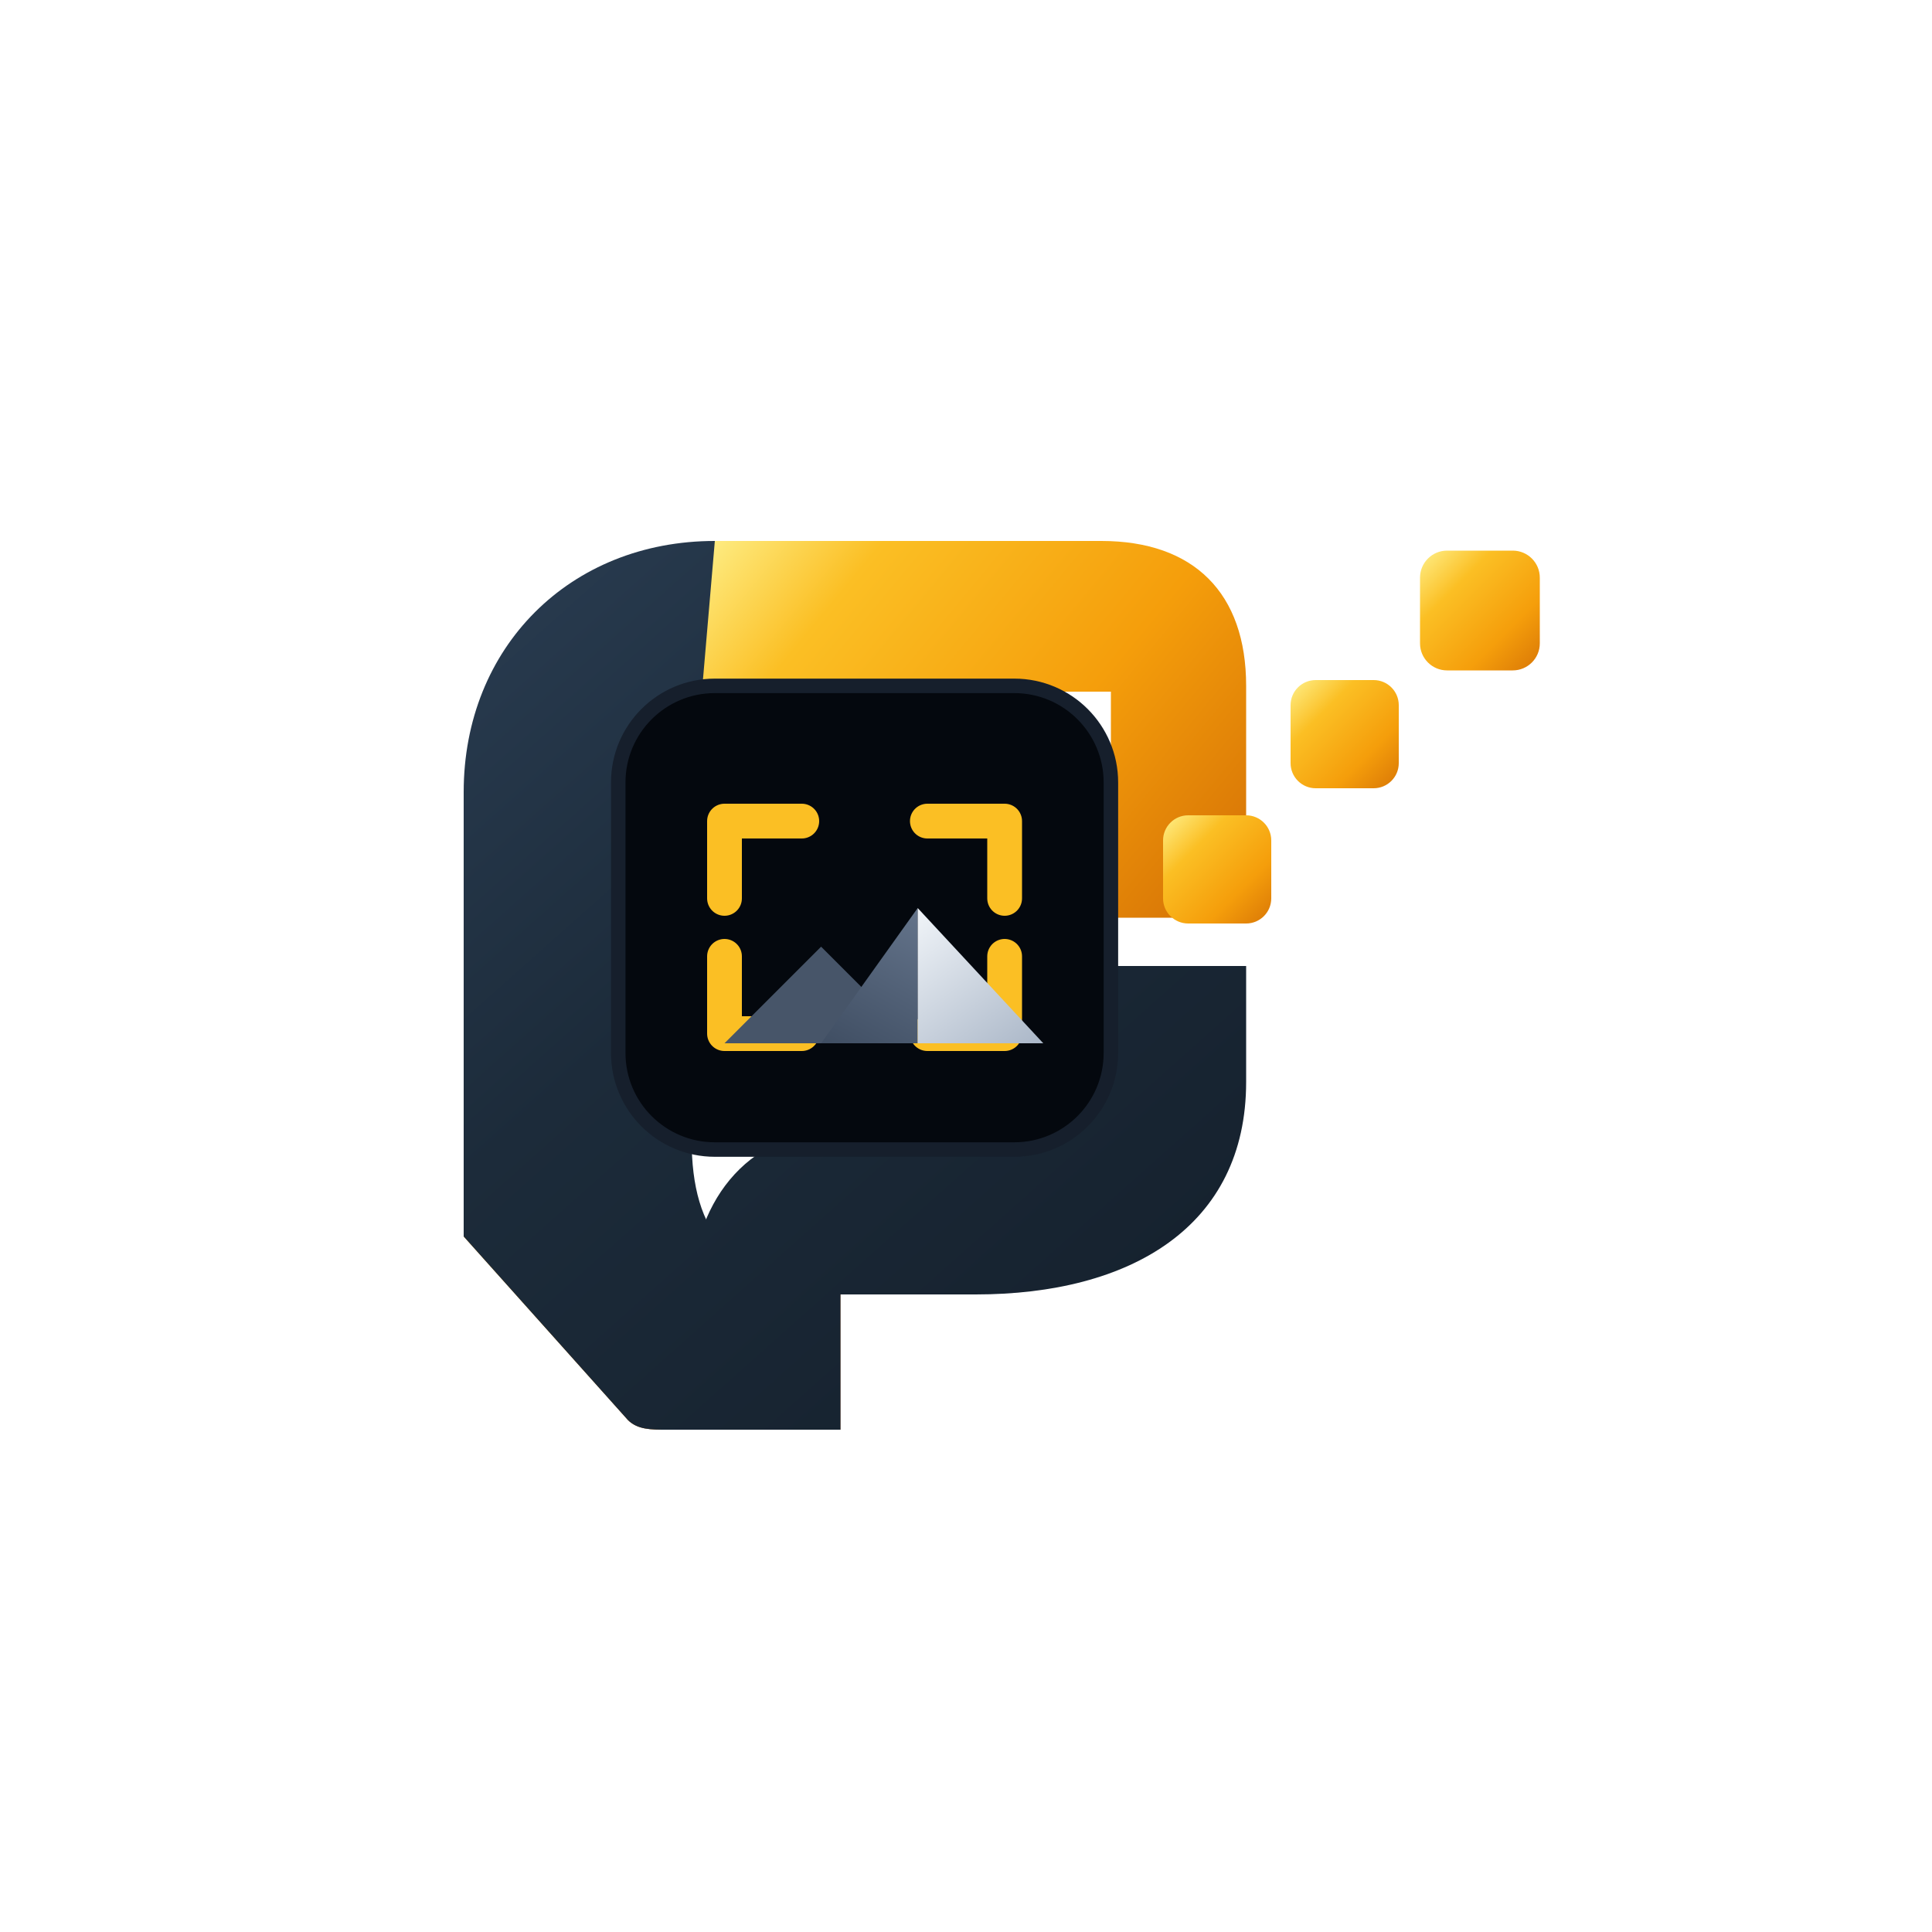
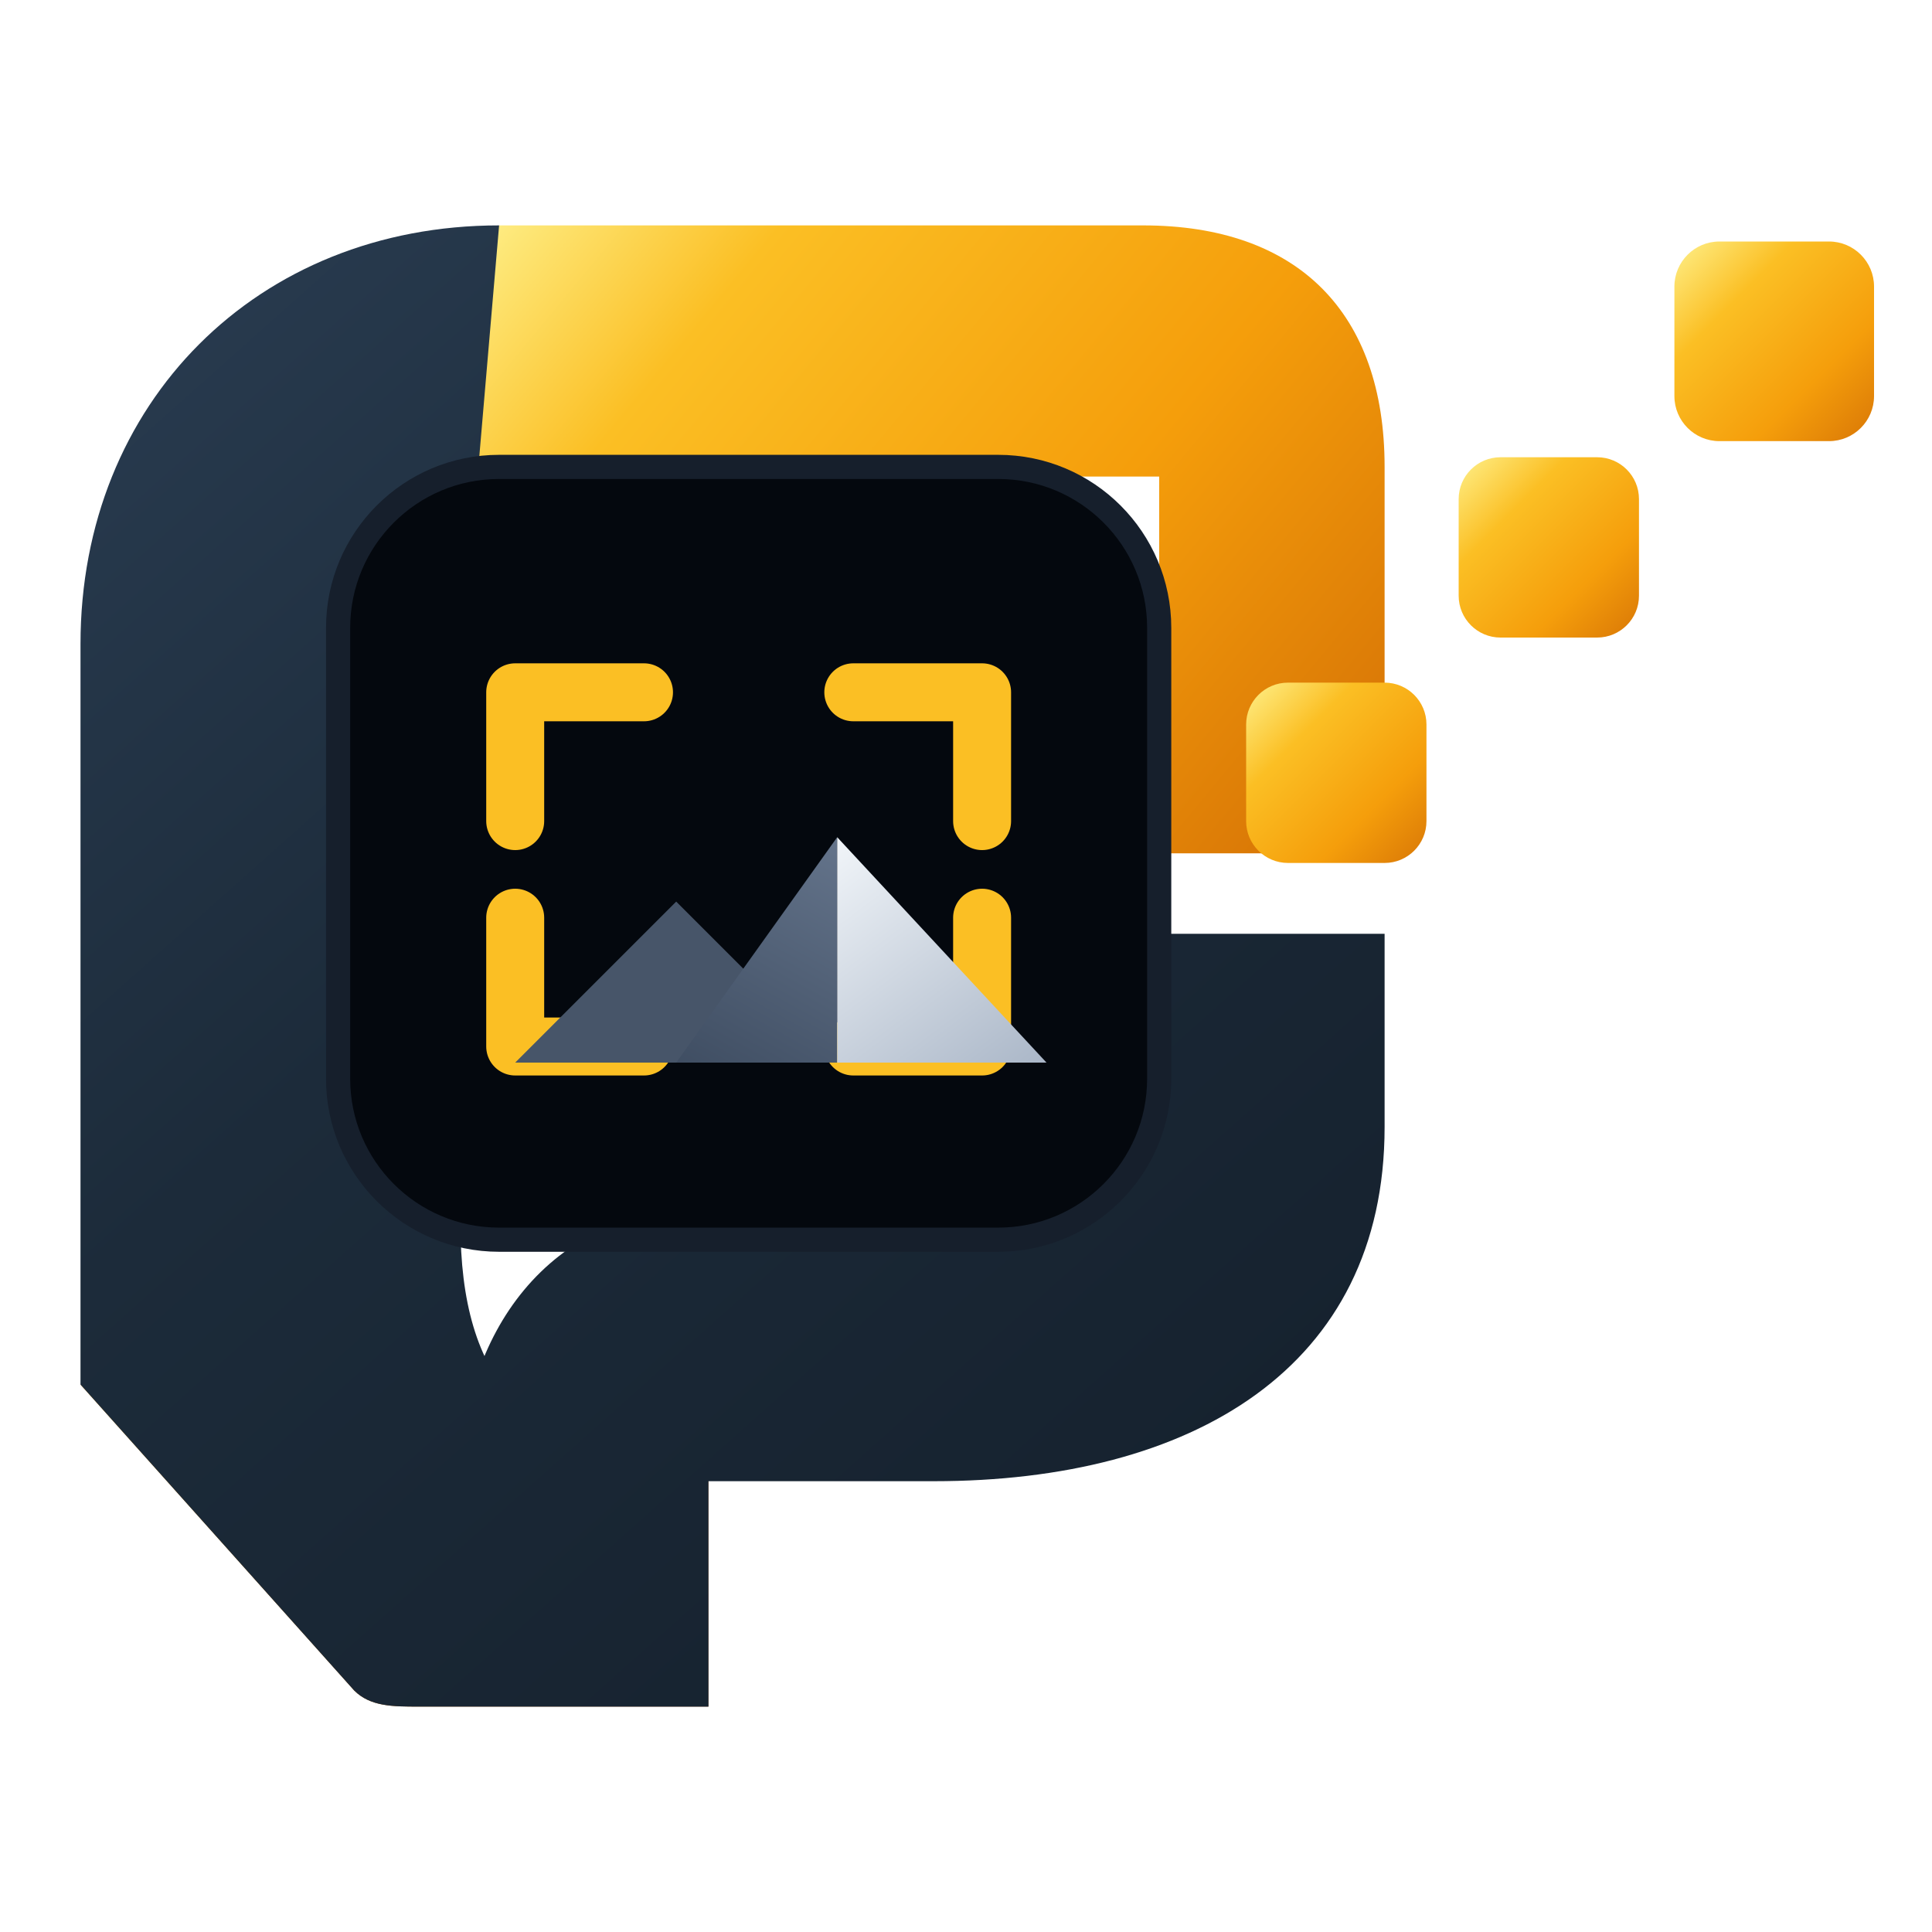
- <svg xmlns="http://www.w3.org/2000/svg" viewBox="0 0 100 100" fill="none">
+ <svg xmlns="http://www.w3.org/2000/svg" viewBox="21.5 21 60 60" fill="none">
  <defs>
    <linearGradient id="rim-grad_light" x1="10" y1="10" x2="90" y2="90" gradientUnits="userSpaceOnUse">
      <stop offset="0%" stop-color="#f59e0b" stop-opacity="0.75" />
      <stop offset="35%" stop-color="#d97706" stop-opacity="0.3" />
      <stop offset="70%" stop-color="#0284c7" stop-opacity="0.25" />
      <stop offset="100%" stop-color="#38bdf8" stop-opacity="0.6" />
    </linearGradient>
    <radialGradient id="top-left-glow_light" cx="35" cy="30" r="45" gradientUnits="userSpaceOnUse">
      <stop offset="0%" stop-color="#f59e0b" stop-opacity="0.22" />
      <stop offset="100%" stop-color="#000000" stop-opacity="0" />
    </radialGradient>
    <linearGradient id="ivory-grad_light" x1="24" y1="28" x2="65" y2="74" gradientUnits="userSpaceOnUse">
      <stop offset="0%" stop-color="#ffffff" />
      <stop offset="25%" stop-color="#ede7dc" />
      <stop offset="60%" stop-color="#d8cebf" />
      <stop offset="100%" stop-color="#baa995" />
    </linearGradient>
    <linearGradient id="obsidian-ribbon-grad_light" x1="24" y1="28" x2="65" y2="74" gradientUnits="userSpaceOnUse">
      <stop offset="0%" stop-color="#2a3d52" />
      <stop offset="40%" stop-color="#1c2b3a" />
      <stop offset="100%" stop-color="#141f2b" />
    </linearGradient>
    <linearGradient id="gold-grad_light" x1="36" y1="28" x2="65" y2="52" gradientUnits="userSpaceOnUse">
      <stop offset="0%" stop-color="#fef08a" />
      <stop offset="20%" stop-color="#fbbf24" />
      <stop offset="55%" stop-color="#f59e0b" />
      <stop offset="85%" stop-color="#d97706" />
      <stop offset="100%" stop-color="#b45309" />
    </linearGradient>
    <linearGradient id="shelf-grad_light" x1="24" y1="64" x2="43" y2="74" gradientUnits="userSpaceOnUse">
      <stop offset="0%" stop-color="#f59e0b" />
      <stop offset="100%" stop-color="#78350f" />
    </linearGradient>
    <linearGradient id="pixel-grad_light" x1="0" y1="0" x2="1" y2="1">
      <stop offset="0%" stop-color="#fef08a" />
      <stop offset="30%" stop-color="#fbbf24" />
      <stop offset="70%" stop-color="#f59e0b" />
      <stop offset="100%" stop-color="#d97706" />
    </linearGradient>
    <linearGradient id="mtn-face-light_light" x1="47.5" y1="47" x2="55" y2="57" gradientUnits="userSpaceOnUse">
      <stop offset="0%" stop-color="#f1f5f9" />
      <stop offset="100%" stop-color="#94a3b8" />
    </linearGradient>
    <linearGradient id="mtn-face-shadow_light" x1="47.5" y1="47" x2="42" y2="57" gradientUnits="userSpaceOnUse">
      <stop offset="0%" stop-color="#64748b" />
      <stop offset="100%" stop-color="#334155" />
    </linearGradient>
  </defs>
  <g id="forensight-symbol-light">
    <path d="M 24 64 L 32.5 73.5 C 33 74 33.7 74 34.5 74 H 43.5 V 66.5 H 32 Z" fill="url(#shelf-grad_light)" />
    <path d="       M 37 28       C 29.5 28 24 33.5 24 41       V 64       L 32.5 73.5       C 33 74 33.7 74 34.5 74       H 43.5       V 66.5       C 37.8 66.5 35.8 63.8 35.8 59       V 42       C 35.8 38.6 38.4 35.8 42 35.8       H 44       L 37 28 Z     " fill="url(#obsidian-ribbon-grad_light)" />
    <path d="       M 64.5 56       C 64.5 63.5 58.5 67 50.5 67       H 35.8       C 35.8 62.5 38.5 58.5 43.5 58.5       H 51.5       C 55 58.5 57 56.5 57 53.5       V 50       H 64.5       V 56 Z     " fill="url(#obsidian-ribbon-grad_light)" />
    <path d="       M 37 28       H 57       C 61.8 28 64.5 30.7 64.5 35.5       V 47.5       H 57.5       V 35.8       C 57.5 35.8 57 35.8 55 35.8       H 42       C 38.4 35.8 35.8 38.6 35.8 42       L 37 28 Z     " fill="url(#gold-grad_light)" />
    <rect x="32" y="35.5" width="25.5" height="24" rx="5" fill="#04080e" />
    <rect x="32" y="35.5" width="25.5" height="24" rx="5" stroke="#161f2c" stroke-width="0.75" fill="none" />
    <path d="M 37.5 42.5 H 41.5 M 37.5 42.5 V 46.5" stroke="#fbbf24" stroke-width="1.8" stroke-linecap="round" stroke-linejoin="round" />
    <path d="M 52 42.5 H 48 M 52 42.5 V 46.5" stroke="#fbbf24" stroke-width="1.8" stroke-linecap="round" stroke-linejoin="round" />
    <path d="M 37.5 53.5 H 41.5 M 37.5 53.5 V 49.5" stroke="#fbbf24" stroke-width="1.8" stroke-linecap="round" stroke-linejoin="round" />
    <path d="M 52 53.5 H 48 M 52 53.5 V 49.5" stroke="#fbbf24" stroke-width="1.8" stroke-linecap="round" stroke-linejoin="round" />
    <polygon points="37.5,54 42.5,49 47.5,54" fill="#475569" />
    <polygon points="42.5,54 47.5,47 47.5,54" fill="url(#mtn-face-shadow_light)" />
    <polygon points="47.5,47 54,54 47.5,54" fill="url(#mtn-face-light_light)" />
    <rect x="60.2" y="42.2" width="5.6" height="5.6" rx="1.3" fill="url(#pixel-grad_light)" />
    <rect x="66.8" y="35.2" width="5.6" height="5.6" rx="1.3" fill="url(#pixel-grad_light)" />
    <rect x="73.5" y="28.5" width="6.2" height="6.2" rx="1.4" fill="url(#pixel-grad_light)" />
  </g>
</svg>
